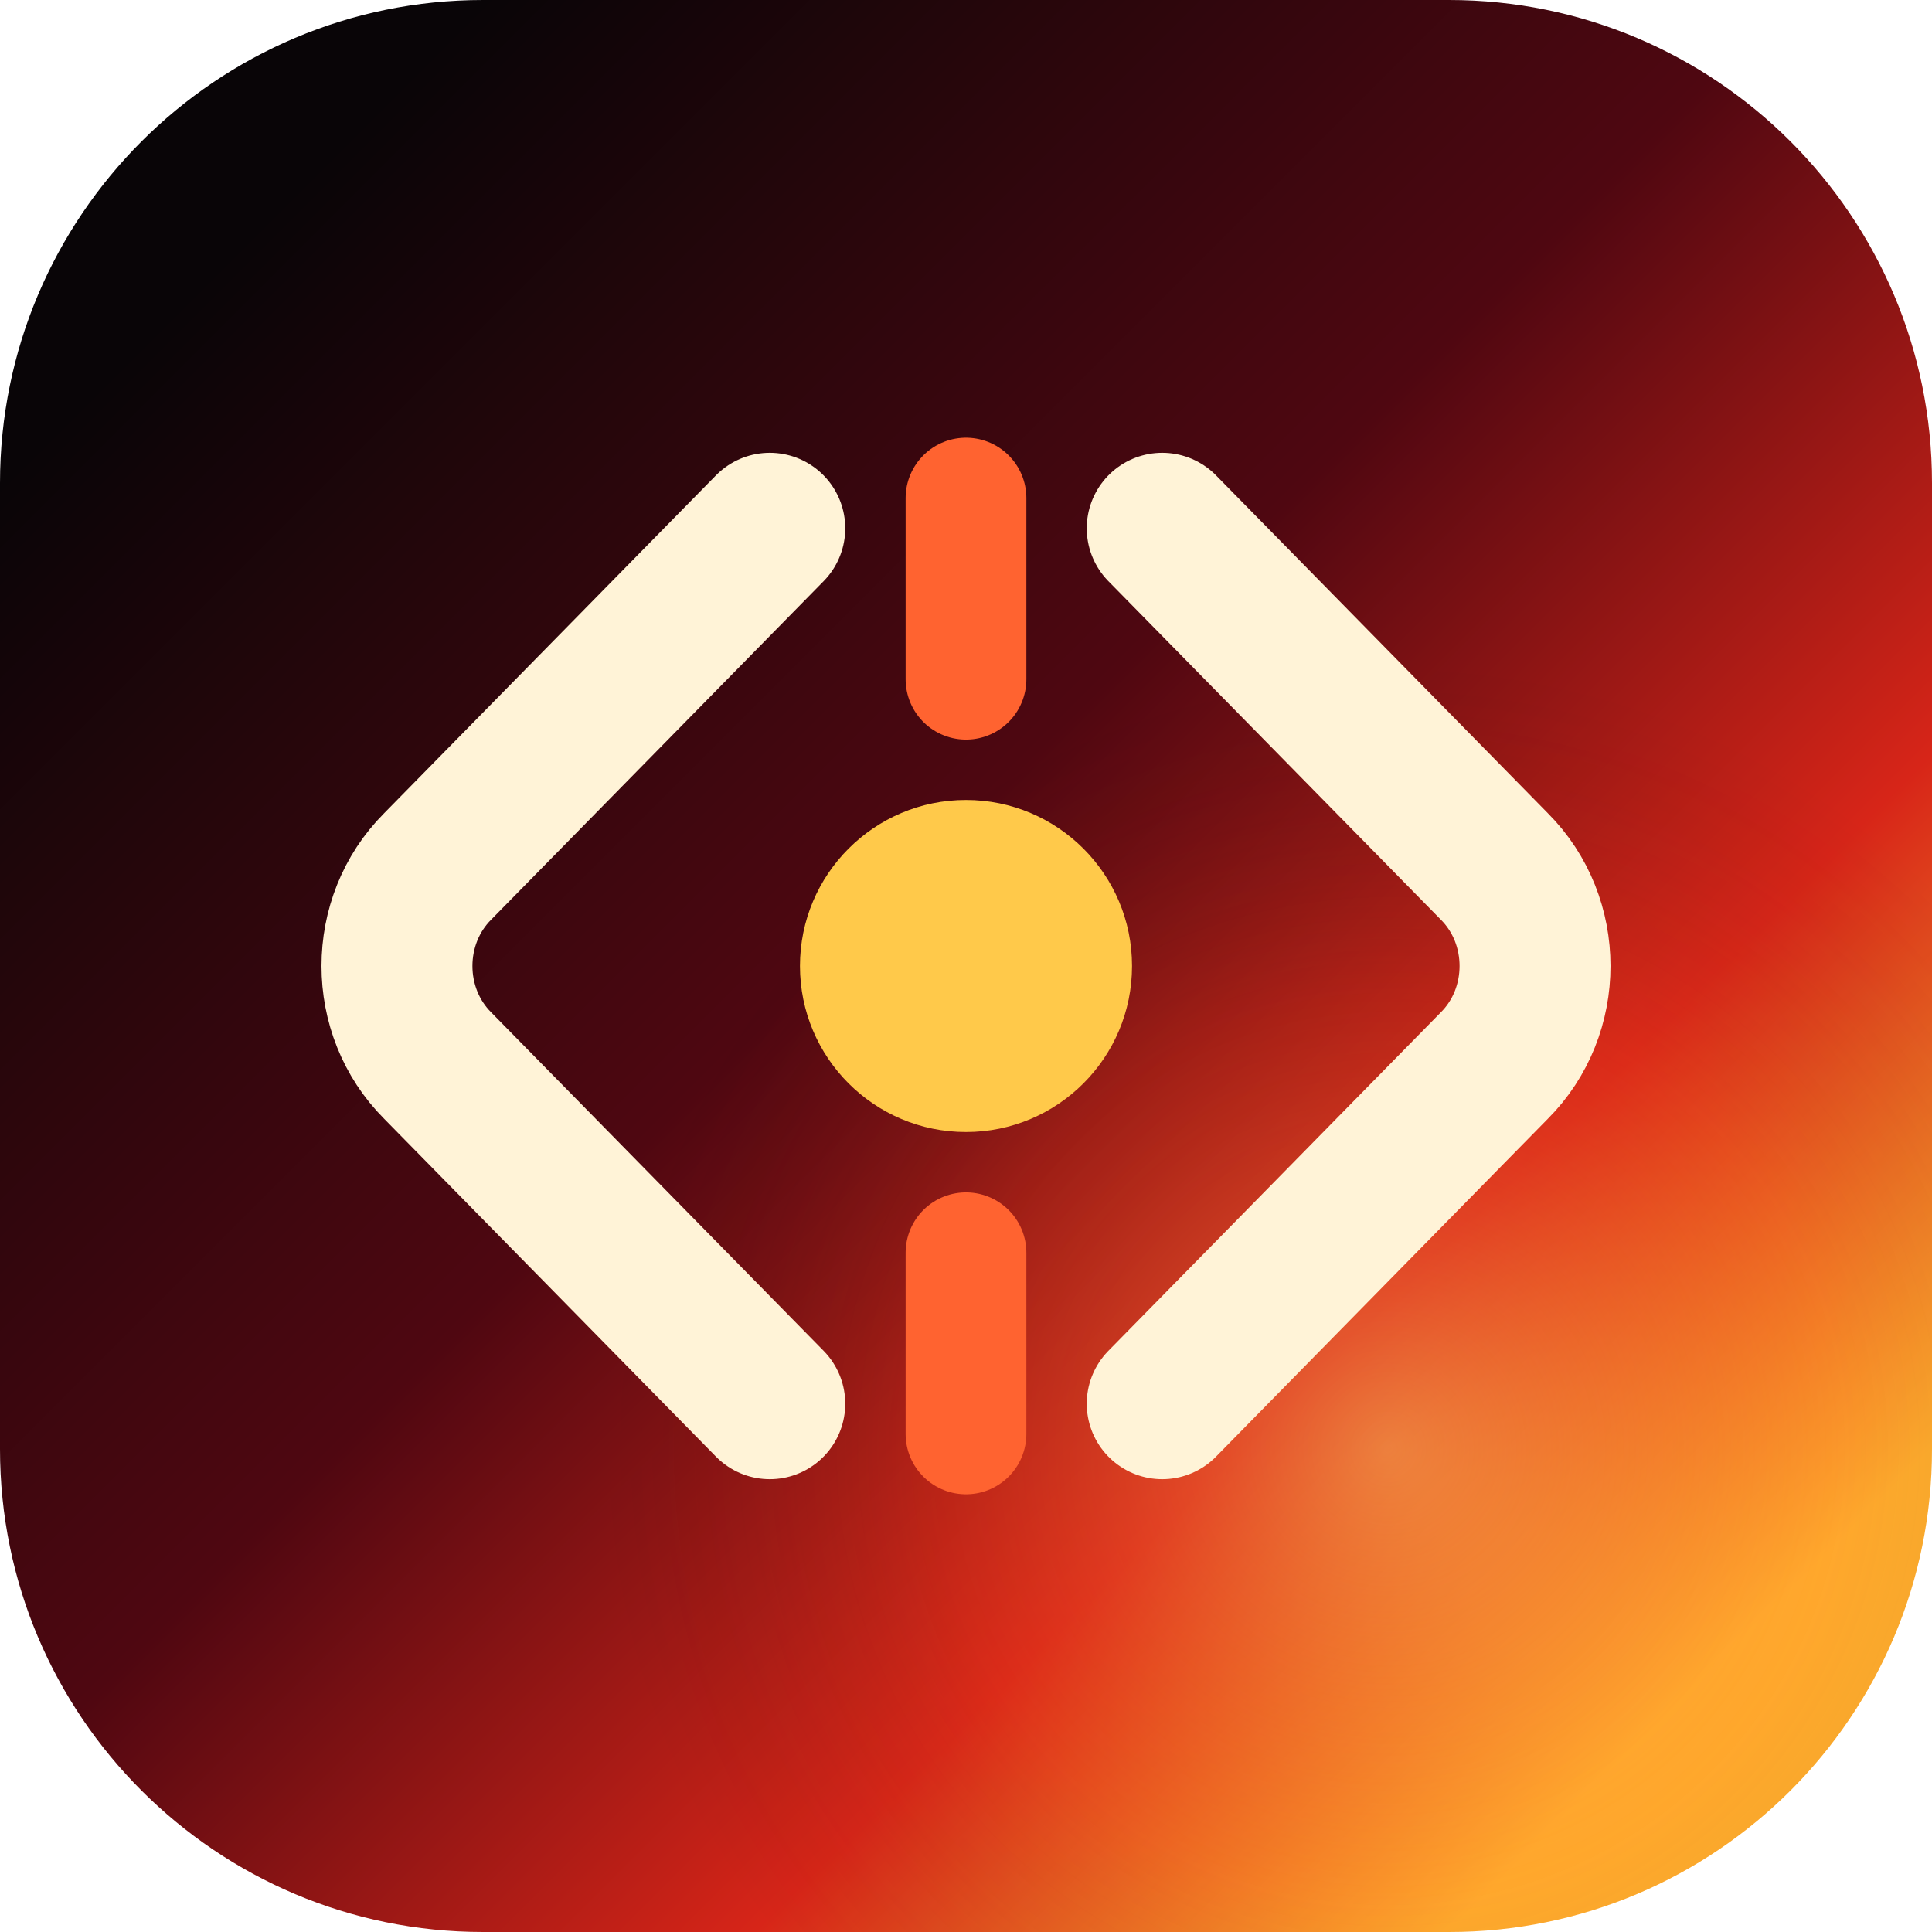
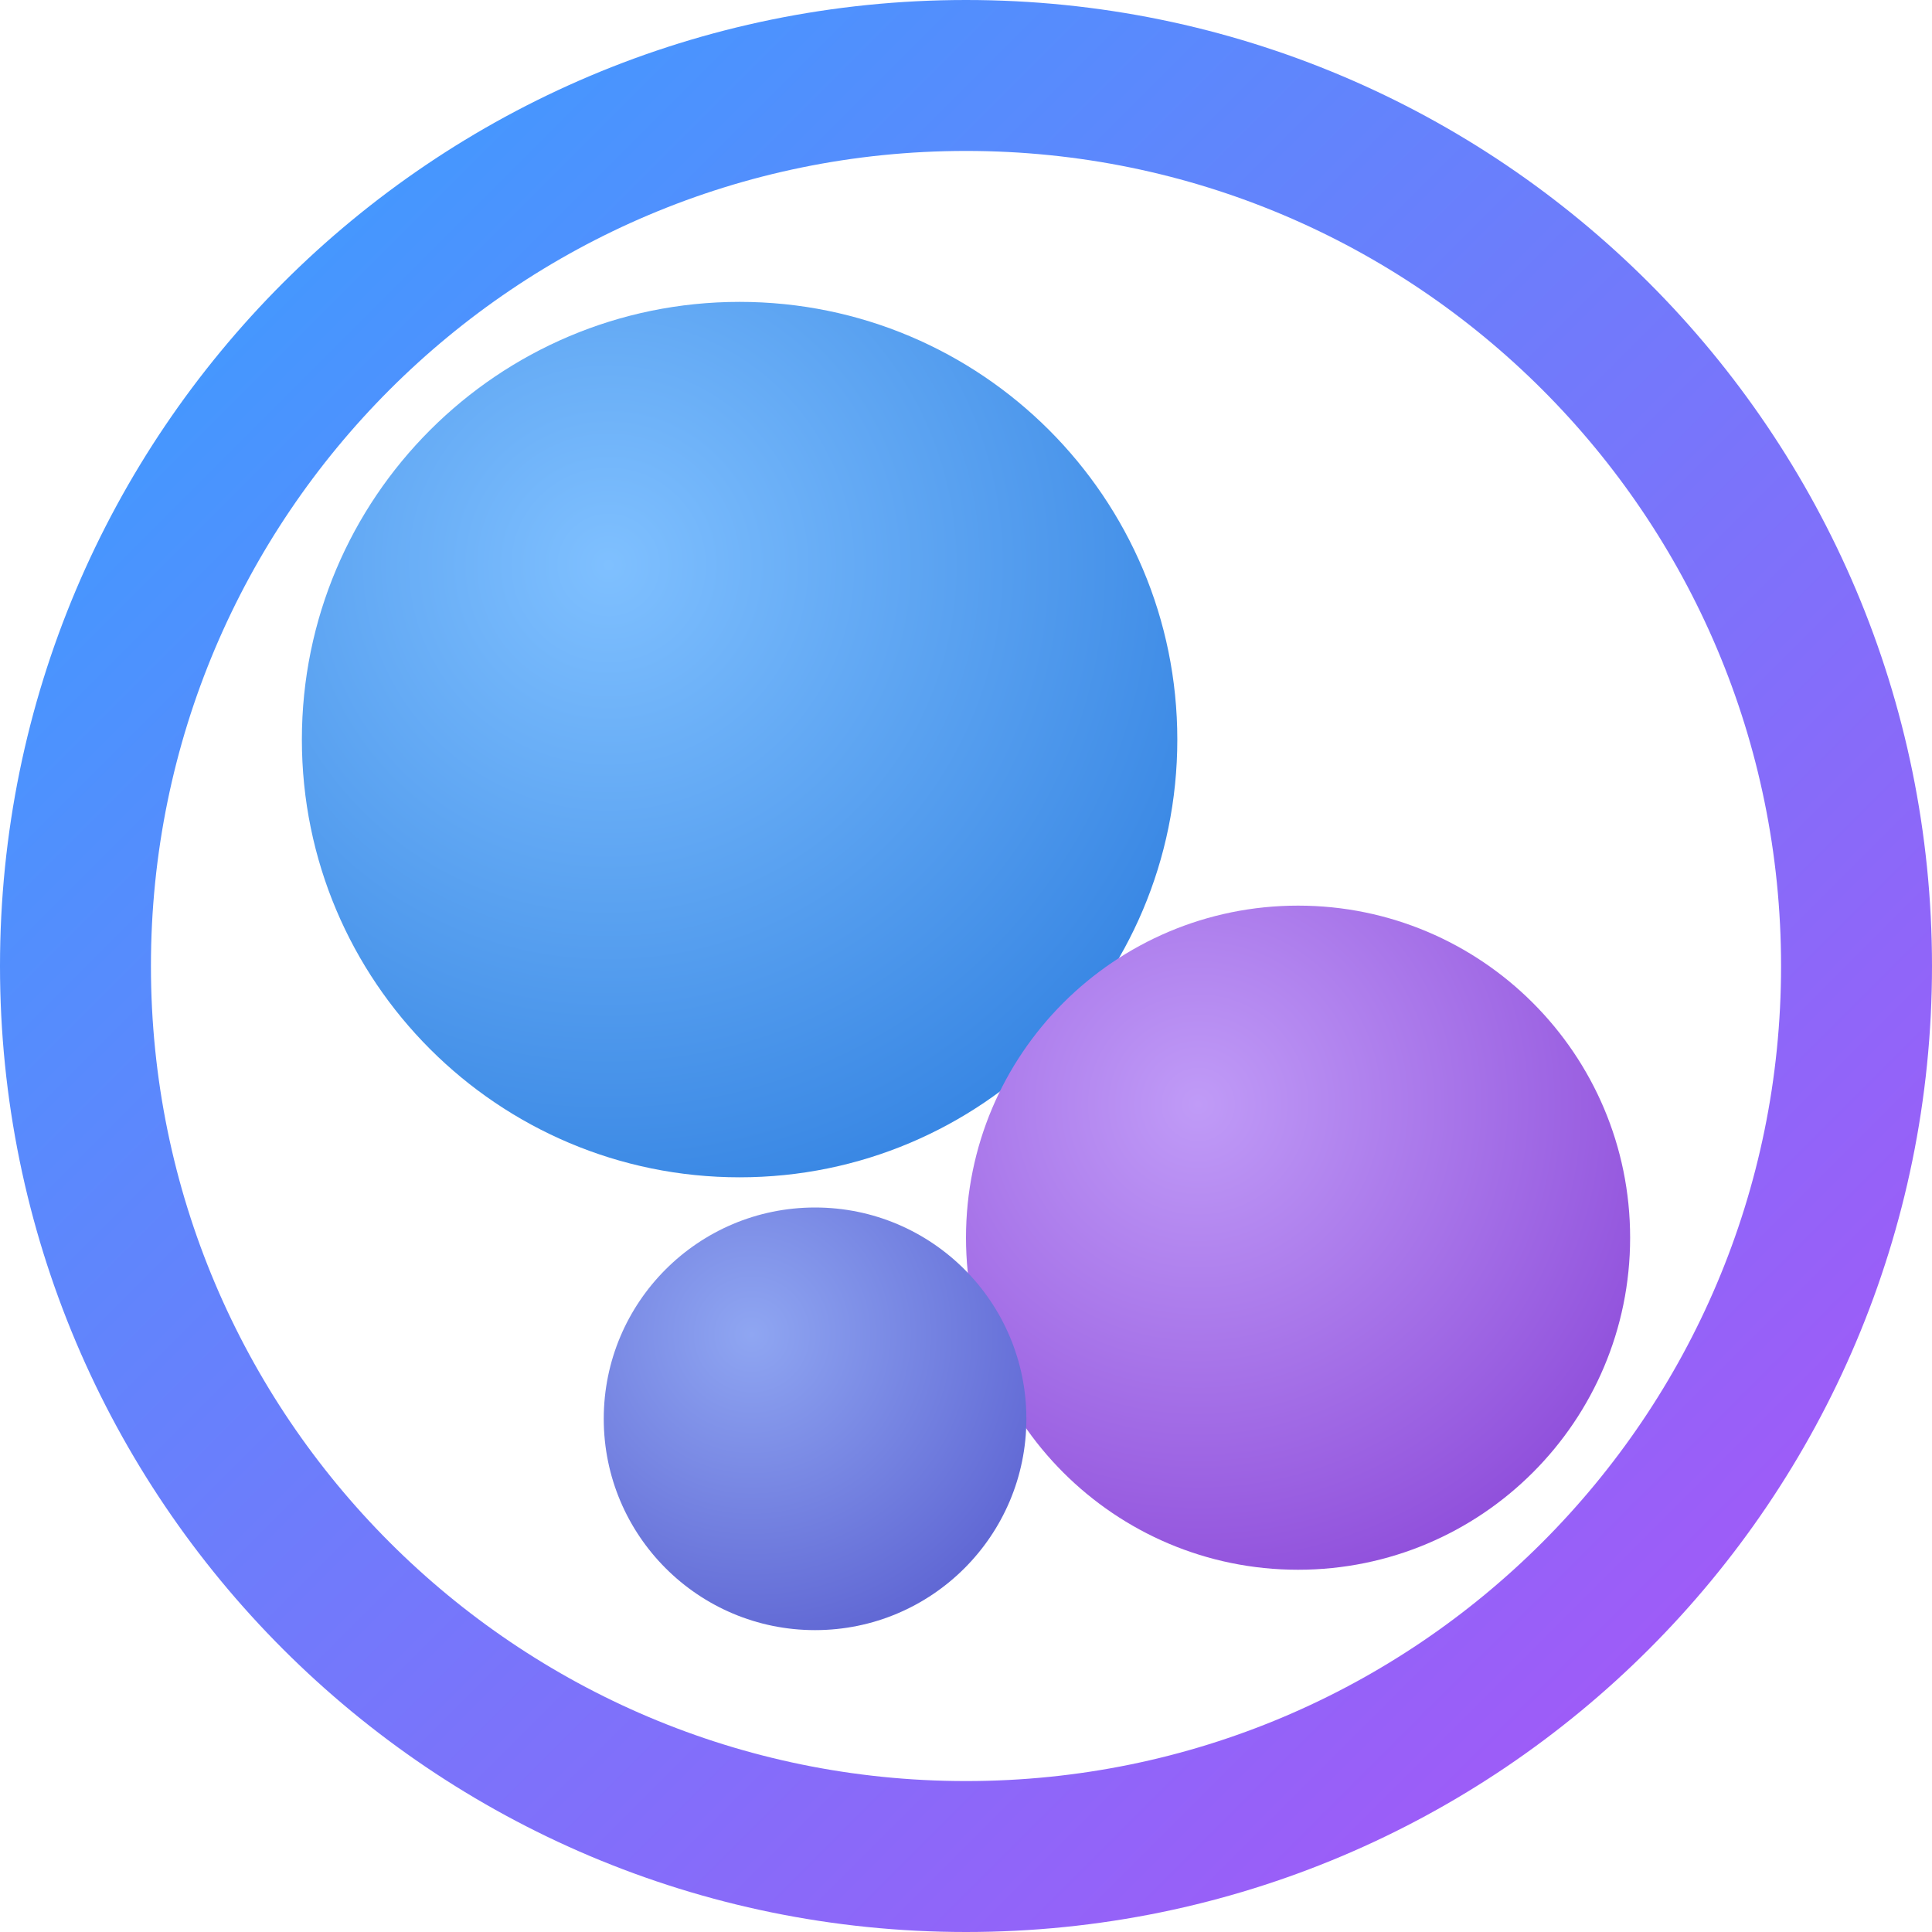
<svg xmlns="http://www.w3.org/2000/svg" width="64" height="64" viewBox="0 0 64 64" role="img" aria-label="OpenProgram">
  <defs>
-     <linearGradient id="op-bg" x1="8" y1="8" x2="56" y2="56" gradientUnits="userSpaceOnUse">
-       <stop offset="0" stop-color="#090507" />
-       <stop offset="0.45" stop-color="#4f0711" />
-       <stop offset="0.76" stop-color="#d72518" />
-       <stop offset="1" stop-color="#ffb22e" />
+     <linearGradient id="op-ring" x1="4" y1="4" x2="60" y2="60" gradientUnits="userSpaceOnUse">
+       <stop offset="0" stop-color="#3B9EFF" />
+       <stop offset="1" stop-color="#A855F7" />
    </linearGradient>
-     <radialGradient id="op-glow" cx="46" cy="48" r="26" gradientUnits="userSpaceOnUse">
-       <stop offset="0" stop-color="#ffd36a" stop-opacity="0.42" />
-       <stop offset="0.58" stop-color="#ff5a1f" stop-opacity="0.12" />
-       <stop offset="1" stop-color="#080405" stop-opacity="0" />
+     <radialGradient id="op-bA" cx="0.35" cy="0.3" r="0.85">
+       <stop offset="0" stop-color="#7FC0FF" />
+       <stop offset="1" stop-color="#2F7FE0" />
    </radialGradient>
+     <radialGradient id="op-bB" cx="0.35" cy="0.3" r="0.85">
+       <stop offset="0" stop-color="#C09BF7" />
+       <stop offset="1" stop-color="#8A46D8" />
+     </radialGradient>
+     <radialGradient id="op-bC" cx="0.35" cy="0.3" r="0.85">
+       <stop offset="0" stop-color="#8FA6F2" />
+       <stop offset="1" stop-color="#5A5FD0" />
+     </radialGradient>
+     <clipPath id="op-in">
+       <circle cx="32" cy="32" r="26.5" />
+     </clipPath>
  </defs>
-   <rect width="64" height="64" rx="16" fill="url(#op-bg)" />
-   <rect width="64" height="64" rx="16" fill="url(#op-glow)" />
-   <path d="M25.5 17.5 14.5 28.7c-1.8 1.8-1.8 4.8 0 6.6l11 11.2" fill="none" stroke="#fff3d7" stroke-width="5" stroke-linecap="round" stroke-linejoin="round" />
-   <path d="M38.5 17.5 49.5 28.7c1.8 1.8 1.8 4.8 0 6.6l-11 11.2" fill="none" stroke="#fff3d7" stroke-width="5" stroke-linecap="round" stroke-linejoin="round" />
-   <circle cx="32" cy="32" r="5.5" fill="#ffc94a" />
-   <path d="M32 22.5v-6M32 47.5v-6" fill="none" stroke="#ff6330" stroke-width="4" stroke-linecap="round" />
+   <circle cx="32" cy="32" r="29.5" fill="none" stroke="url(#op-ring)" stroke-width="5" />
+   <g clip-path="url(#op-in)">
+     <circle cx="24.5" cy="24.5" r="14.5" fill="url(#op-bA)" />
+     <circle cx="43" cy="41" r="11" fill="url(#op-bB)" />
+     <circle cx="27" cy="47" r="7" fill="url(#op-bC)" />
+   </g>
</svg>
